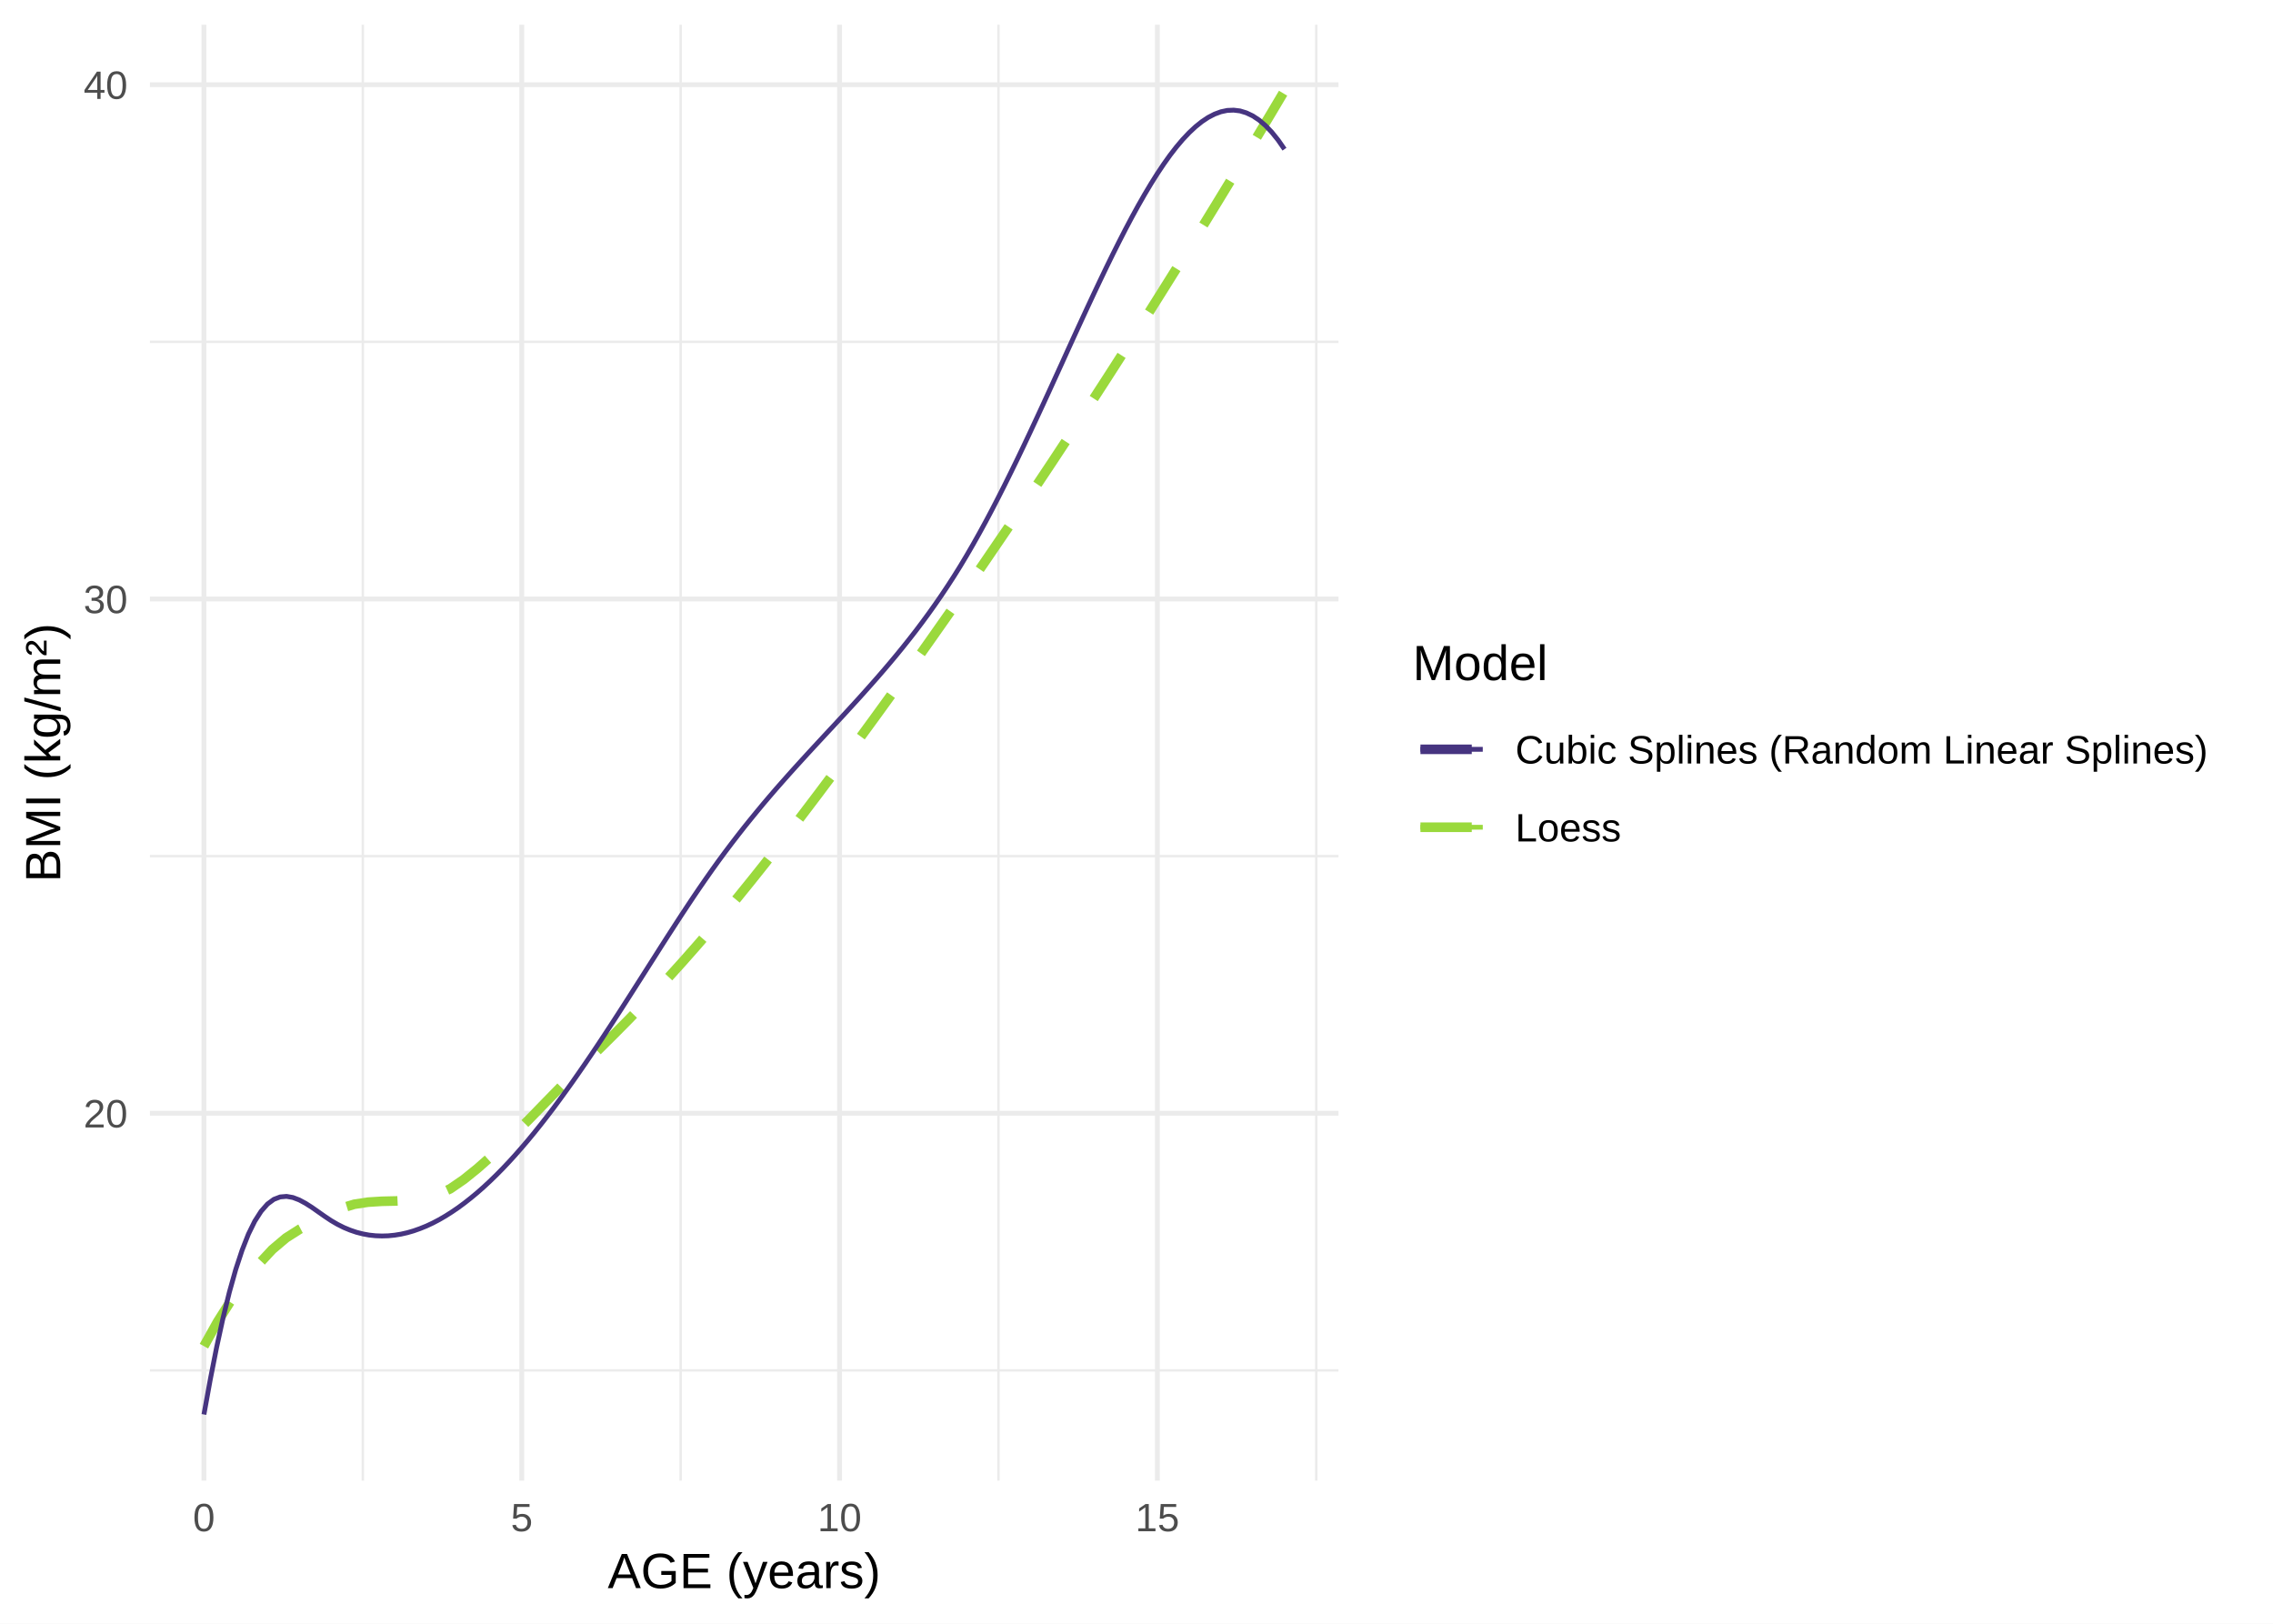
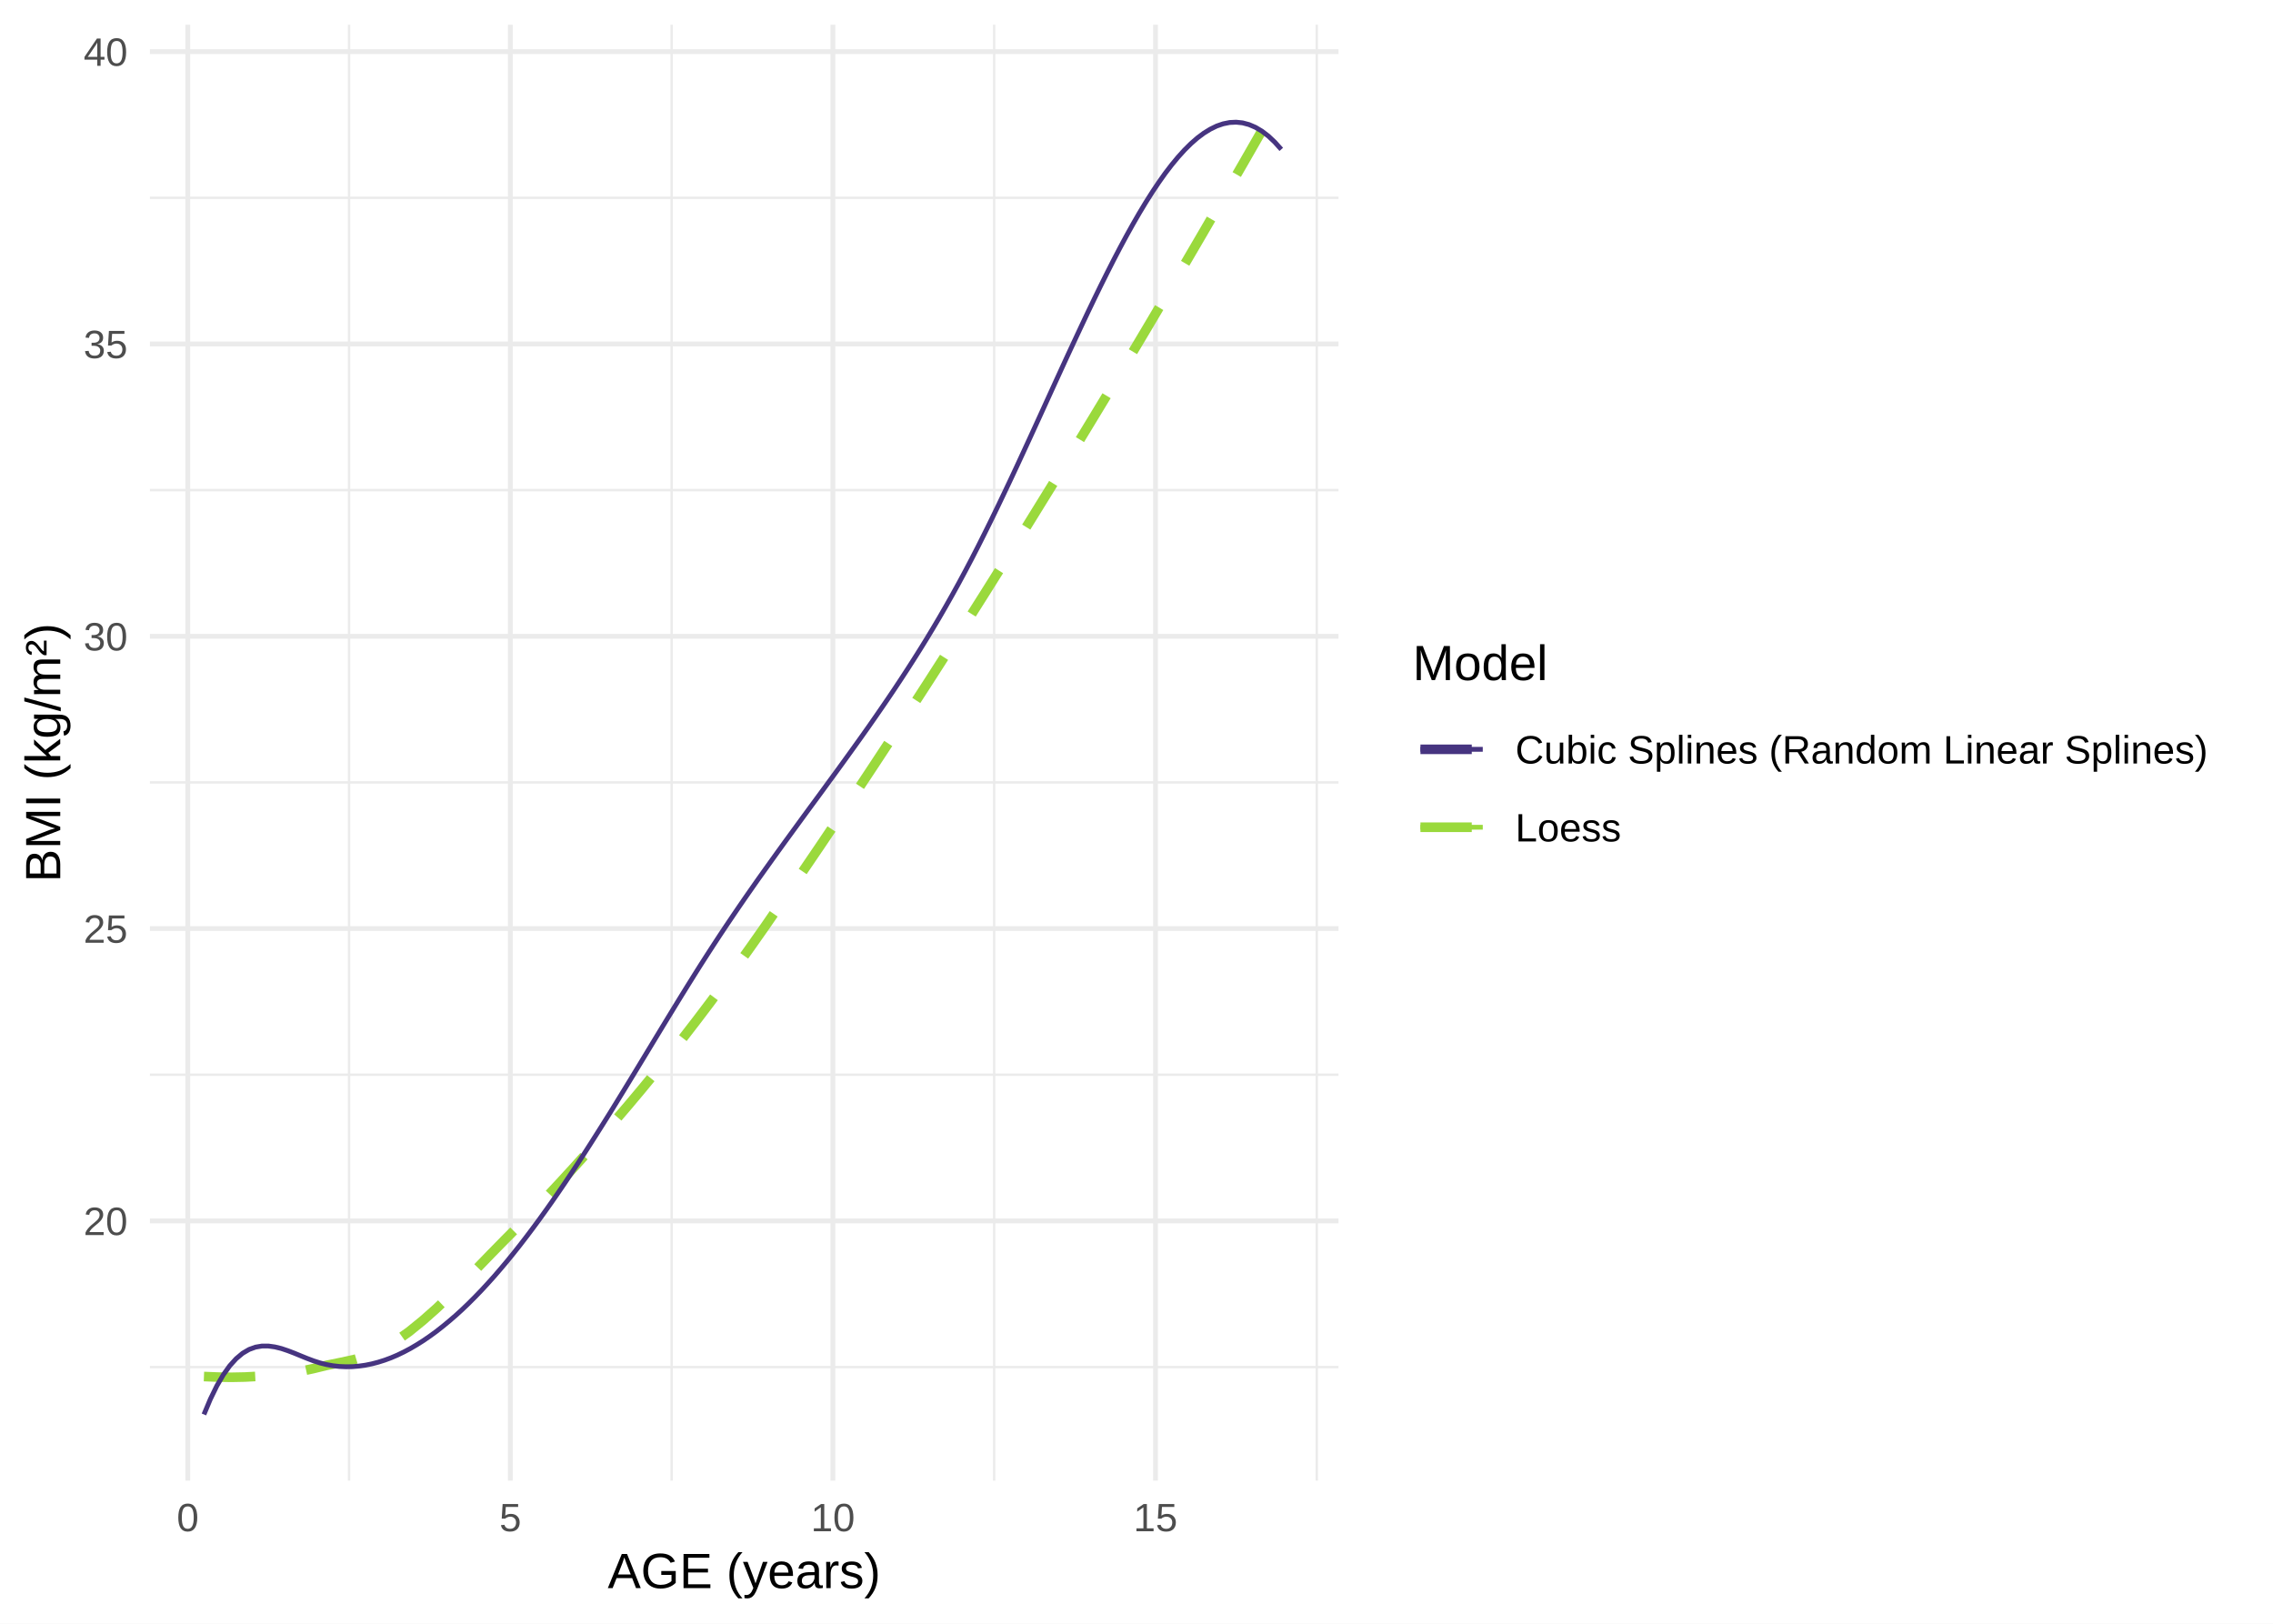
<svg xmlns="http://www.w3.org/2000/svg" class="svglite" width="504.00pt" height="360.00pt" viewBox="0 0 504.00 360.00">
  <defs>
    <style type="text/css">
    .svglite line, .svglite polyline, .svglite polygon, .svglite path, .svglite rect, .svglite circle {
      fill: none;
      stroke: #000000;
      stroke-linecap: round;
      stroke-linejoin: round;
      stroke-miterlimit: 10.00;
    }
  </style>
  </defs>
  <rect width="100%" height="100%" style="stroke: none; fill: #FFFFFF;" />
  <defs>
    <clipPath id="cpMC4wMHw1MDQuMDB8MC4wMHwzNjAuMDA=">
      <rect x="0.00" y="0.00" width="504.00" height="360.00" />
    </clipPath>
  </defs>
  <g clip-path="url(#cpMC4wMHw1MDQuMDB8MC4wMHwzNjAuMDA=)">
</g>
  <defs>
    <clipPath id="cpMzMuMjR8Mjk2Ljc5fDUuNDh8MzI4LjI3">
      <rect x="33.24" y="5.48" width="263.55" height="322.79" />
    </clipPath>
  </defs>
  <g clip-path="url(#cpMzMuMjR8Mjk2Ljc5fDUuNDh8MzI4LjI3)">
-     <polyline points="33.24,303.83 296.79,303.83 " style="stroke-width: 0.53; stroke: #EBEBEB; stroke-linecap: butt;" />
-     <polyline points="33.24,189.81 296.79,189.81 " style="stroke-width: 0.53; stroke: #EBEBEB; stroke-linecap: butt;" />
-     <polyline points="33.24,75.79 296.79,75.79 " style="stroke-width: 0.53; stroke: #EBEBEB; stroke-linecap: butt;" />
-     <polyline points="80.45,328.27 80.45,5.48 " style="stroke-width: 0.53; stroke: #EBEBEB; stroke-linecap: butt;" />
-     <polyline points="150.92,328.27 150.92,5.48 " style="stroke-width: 0.53; stroke: #EBEBEB; stroke-linecap: butt;" />
-     <polyline points="221.39,328.27 221.39,5.48 " style="stroke-width: 0.53; stroke: #EBEBEB; stroke-linecap: butt;" />
-     <polyline points="291.86,328.27 291.86,5.48 " style="stroke-width: 0.53; stroke: #EBEBEB; stroke-linecap: butt;" />
-     <polyline points="33.24,246.82 296.79,246.82 " style="stroke-width: 1.07; stroke: #EBEBEB; stroke-linecap: butt;" />
-     <polyline points="33.24,132.80 296.79,132.80 " style="stroke-width: 1.07; stroke: #EBEBEB; stroke-linecap: butt;" />
-     <polyline points="33.24,18.78 296.79,18.78 " style="stroke-width: 1.07; stroke: #EBEBEB; stroke-linecap: butt;" />
-     <polyline points="45.22,328.27 45.22,5.48 " style="stroke-width: 1.07; stroke: #EBEBEB; stroke-linecap: butt;" />
-     <polyline points="115.69,328.27 115.69,5.48 " style="stroke-width: 1.07; stroke: #EBEBEB; stroke-linecap: butt;" />
-     <polyline points="186.16,328.27 186.16,5.48 " style="stroke-width: 1.07; stroke: #EBEBEB; stroke-linecap: butt;" />
-     <polyline points="256.63,328.27 256.63,5.48 " style="stroke-width: 1.07; stroke: #EBEBEB; stroke-linecap: butt;" />
-     <polyline points="45.22,298.46 48.25,293.03 51.28,288.25 54.32,284.01 57.35,280.29 60.38,277.03 63.42,274.46 66.45,272.53 69.48,270.94 72.51,269.41 75.55,267.91 78.58,266.99 81.61,266.53 84.65,266.34 87.68,266.27 90.71,266.13 93.74,265.75 96.78,264.96 99.81,263.58 102.84,261.50 105.88,259.05 108.91,256.37 111.94,253.52 114.97,250.53 118.01,247.46 121.04,244.34 124.07,241.24 127.11,238.18 130.14,235.23 133.17,232.28 136.20,229.27 139.24,226.20 142.27,223.06 145.30,219.85 148.34,216.57 151.37,213.22 154.40,209.79 157.43,206.29 160.47,202.72 163.50,199.06 166.53,195.32 169.57,191.51 172.60,187.61 175.63,183.66 178.66,179.67 181.70,175.66 184.73,171.61 187.76,167.53 190.80,163.42 193.83,159.28 196.86,155.10 199.89,150.89 202.93,146.65 205.96,142.38 208.99,138.07 212.03,133.74 215.06,129.37 218.09,124.97 221.12,120.53 224.16,116.07 227.19,111.57 230.22,107.05 233.26,102.49 236.29,97.89 239.32,93.27 242.35,88.62 245.39,83.93 248.42,79.21 251.45,74.46 254.49,69.68 257.52,64.87 260.55,60.03 263.58,55.15 266.62,50.25 269.65,45.31 272.68,40.34 275.72,35.34 278.75,30.31 281.78,25.25 284.81,20.15 " style="stroke-width: 2.13; stroke: #9AD93C; stroke-dasharray: 11.38,11.38; stroke-linecap: butt;" />
-     <polyline points="45.22,313.60 46.63,305.83 48.04,298.68 49.45,292.22 50.86,286.48 52.27,281.46 53.68,277.18 55.08,273.62 56.49,270.75 57.90,268.55 59.31,266.95 60.72,265.91 62.13,265.37 63.54,265.25 64.95,265.50 66.36,266.04 67.77,266.80 69.18,267.70 70.59,268.69 72.00,269.68 73.41,270.62 74.82,271.44 76.23,272.15 77.63,272.73 79.04,273.21 80.45,273.57 81.86,273.83 83.27,273.98 84.68,274.03 86.09,273.99 87.50,273.85 88.91,273.62 90.32,273.30 91.73,272.89 93.14,272.39 94.55,271.82 95.96,271.16 97.37,270.42 98.78,269.60 100.18,268.71 101.59,267.75 103.00,266.71 104.41,265.60 105.82,264.43 107.23,263.19 108.64,261.88 110.05,260.51 111.46,259.08 112.87,257.59 114.28,256.04 115.69,254.43 117.10,252.78 118.51,251.07 119.92,249.31 121.33,247.50 122.74,245.65 124.14,243.75 125.55,241.81 126.96,239.84 128.37,237.82 129.78,235.78 131.19,233.70 132.60,231.60 134.01,229.47 135.42,227.32 136.83,225.15 138.24,222.96 139.65,220.76 141.06,218.55 142.47,216.34 143.88,214.12 145.29,211.91 146.69,209.70 148.10,207.50 149.51,205.32 150.92,203.15 152.33,201.01 153.74,198.89 155.15,196.81 156.56,194.77 157.97,192.76 159.38,190.80 160.79,188.89 162.20,187.02 163.61,185.19 165.02,183.39 166.43,181.64 167.84,179.92 169.24,178.23 170.65,176.57 172.06,174.93 173.47,173.33 174.88,171.74 176.29,170.17 177.70,168.62 179.11,167.08 180.52,165.55 181.93,164.03 183.34,162.51 184.75,161.00 186.16,159.48 187.57,157.96 188.98,156.42 190.39,154.88 191.79,153.32 193.20,151.74 194.61,150.14 196.02,148.51 197.43,146.85 198.84,145.16 200.25,143.43 201.66,141.66 203.07,139.85 204.48,137.98 205.89,136.06 207.30,134.08 208.71,132.04 210.12,129.93 211.53,127.75 212.94,125.49 214.34,123.15 215.75,120.72 217.16,118.21 218.57,115.63 219.98,112.97 221.39,110.24 222.80,107.45 224.21,104.60 225.62,101.71 227.03,98.76 228.44,95.77 229.85,92.75 231.26,89.71 232.67,86.64 234.08,83.55 235.49,80.46 236.89,77.37 238.30,74.28 239.71,71.21 241.12,68.16 242.53,65.14 243.94,62.16 245.35,59.22 246.76,56.34 248.17,53.53 249.58,50.78 250.99,48.12 252.40,45.55 253.81,43.08 255.22,40.72 256.63,38.48 258.04,36.37 259.44,34.40 260.85,32.58 262.26,30.91 263.67,29.42 265.08,28.10 266.49,26.97 267.90,26.03 269.31,25.30 270.72,24.78 272.13,24.48 273.54,24.42 274.95,24.59 276.36,25.02 277.77,25.69 279.18,26.62 280.59,27.83 281.99,29.30 283.40,31.05 284.81,33.08 " style="stroke-width: 1.07; stroke: #463480; stroke-linecap: butt;" />
+     <polyline points="33.24,303.09 296.79,303.09 " style="stroke-width: 0.53; stroke: #EBEBEB; stroke-linecap: butt;" />
+     <polyline points="33.24,238.28 296.79,238.28 " style="stroke-width: 0.53; stroke: #EBEBEB; stroke-linecap: butt;" />
+     <polyline points="33.24,173.47 296.79,173.47 " style="stroke-width: 0.53; stroke: #EBEBEB; stroke-linecap: butt;" />
+     <polyline points="33.24,108.66 296.79,108.66 " style="stroke-width: 0.53; stroke: #EBEBEB; stroke-linecap: butt;" />
+     <polyline points="33.24,43.86 296.79,43.86 " style="stroke-width: 0.53; stroke: #EBEBEB; stroke-linecap: butt;" />
+     <polyline points="77.40,328.27 77.40,5.48 " style="stroke-width: 0.53; stroke: #EBEBEB; stroke-linecap: butt;" />
+     <polyline points="148.92,328.27 148.92,5.48 " style="stroke-width: 0.53; stroke: #EBEBEB; stroke-linecap: butt;" />
+     <polyline points="220.44,328.27 220.44,5.48 " style="stroke-width: 0.53; stroke: #EBEBEB; stroke-linecap: butt;" />
+     <polyline points="291.97,328.27 291.97,5.48 " style="stroke-width: 0.53; stroke: #EBEBEB; stroke-linecap: butt;" />
+     <polyline points="33.24,270.68 296.79,270.68 " style="stroke-width: 1.07; stroke: #EBEBEB; stroke-linecap: butt;" />
+     <polyline points="33.24,205.87 296.79,205.87 " style="stroke-width: 1.07; stroke: #EBEBEB; stroke-linecap: butt;" />
+     <polyline points="33.24,141.07 296.79,141.07 " style="stroke-width: 1.07; stroke: #EBEBEB; stroke-linecap: butt;" />
+     <polyline points="33.24,76.26 296.79,76.26 " style="stroke-width: 1.07; stroke: #EBEBEB; stroke-linecap: butt;" />
+     <polyline points="33.24,11.45 296.79,11.45 " style="stroke-width: 1.07; stroke: #EBEBEB; stroke-linecap: butt;" />
+     <polyline points="41.64,328.27 41.64,5.48 " style="stroke-width: 1.07; stroke: #EBEBEB; stroke-linecap: butt;" />
+     <polyline points="113.16,328.27 113.16,5.48 " style="stroke-width: 1.07; stroke: #EBEBEB; stroke-linecap: butt;" />
+     <polyline points="184.68,328.27 184.68,5.48 " style="stroke-width: 1.07; stroke: #EBEBEB; stroke-linecap: butt;" />
+     <polyline points="256.21,328.27 256.21,5.48 " style="stroke-width: 1.07; stroke: #EBEBEB; stroke-linecap: butt;" />
+     <polyline points="45.22,305.19 48.25,305.31 51.28,305.36 54.32,305.30 57.35,305.14 60.38,304.90 63.42,304.56 66.45,304.08 69.48,303.43 72.51,302.69 75.55,302.07 78.58,301.41 81.61,300.51 84.65,299.18 87.68,297.39 90.71,295.24 93.74,292.78 96.78,290.09 99.81,287.20 102.84,284.18 105.88,281.08 108.91,277.95 111.94,274.86 114.97,271.81 118.01,268.71 121.04,265.54 124.07,262.29 127.11,258.98 130.14,255.61 133.17,252.17 136.20,248.67 139.24,245.12 142.27,241.51 145.30,237.82 148.34,234.06 151.37,230.22 154.40,226.30 157.43,222.30 160.47,218.22 163.50,214.05 166.53,209.81 169.57,205.49 172.60,201.09 175.63,196.67 178.66,192.22 181.70,187.75 184.73,183.25 187.76,178.72 190.80,174.16 193.83,169.58 196.86,164.97 199.89,160.34 202.93,155.67 205.96,150.99 208.99,146.27 212.03,141.53 215.06,136.76 218.09,131.97 221.12,127.15 224.16,122.31 227.19,117.44 230.22,112.54 233.26,107.62 236.29,102.68 239.32,97.70 242.35,92.71 245.39,87.69 248.42,82.64 251.45,77.57 254.49,72.47 257.52,67.35 260.55,62.20 263.58,57.03 266.62,51.83 269.65,46.61 272.68,41.37 275.72,36.10 278.75,30.81 281.78,25.49 284.81,20.15 " style="stroke-width: 2.13; stroke: #9AD93C; stroke-dasharray: 11.38,11.38; stroke-linecap: butt;" />
+     <polyline points="45.22,313.60 46.65,310.19 48.08,307.26 49.51,304.81 50.94,302.81 52.37,301.23 53.80,300.03 55.23,299.19 56.66,298.67 58.09,298.43 59.52,298.43 60.95,298.63 62.38,298.98 63.81,299.46 65.25,300.01 66.68,300.60 68.11,301.18 69.54,301.72 70.97,302.18 72.40,302.54 73.83,302.80 75.26,302.96 76.69,303.02 78.12,303.00 79.55,302.88 80.98,302.68 82.41,302.39 83.84,302.02 85.27,301.57 86.70,301.04 88.13,300.43 89.56,299.74 90.99,298.98 92.42,298.14 93.85,297.24 95.28,296.26 96.71,295.22 98.14,294.10 99.57,292.92 101.01,291.68 102.44,290.38 103.87,289.01 105.30,287.58 106.73,286.10 108.16,284.55 109.59,282.96 111.02,281.30 112.45,279.60 113.88,277.84 115.31,276.04 116.74,274.18 118.17,272.28 119.60,270.34 121.03,268.35 122.46,266.33 123.89,264.26 125.32,262.16 126.75,260.02 128.18,257.85 129.61,255.65 131.04,253.42 132.47,251.17 133.90,248.90 135.34,246.60 136.77,244.28 138.20,241.95 139.63,239.61 141.06,237.26 142.49,234.90 143.92,232.54 145.35,230.18 146.78,227.82 148.21,225.47 149.64,223.13 151.07,220.80 152.50,218.49 153.93,216.20 155.36,213.93 156.79,211.70 158.22,209.49 159.65,207.31 161.08,205.16 162.51,203.04 163.94,200.94 165.37,198.86 166.80,196.81 168.23,194.77 169.67,192.75 171.10,190.75 172.53,188.76 173.96,186.78 175.39,184.82 176.82,182.86 178.25,180.90 179.68,178.95 181.11,177.01 182.54,175.06 183.97,173.10 185.40,171.15 186.83,169.18 188.26,167.20 189.69,165.21 191.12,163.21 192.55,161.19 193.98,159.14 195.41,157.07 196.84,154.98 198.27,152.86 199.70,150.70 201.13,148.51 202.56,146.28 204.00,144.00 205.43,141.69 206.86,139.32 208.29,136.91 209.72,134.43 211.15,131.90 212.58,129.31 214.01,126.65 215.44,123.93 216.87,121.15 218.30,118.30 219.73,115.41 221.16,112.47 222.59,109.48 224.02,106.46 225.45,103.41 226.88,100.32 228.31,97.22 229.74,94.10 231.17,90.97 232.60,87.83 234.03,84.70 235.46,81.58 236.89,78.47 238.33,75.38 239.76,72.32 241.19,69.29 242.62,66.31 244.05,63.37 245.48,60.50 246.91,57.68 248.34,54.94 249.77,52.28 251.20,49.71 252.63,47.23 254.06,44.86 255.49,42.60 256.92,40.46 258.35,38.44 259.78,36.57 261.21,34.84 262.64,33.26 264.07,31.84 265.50,30.59 266.93,29.52 268.36,28.64 269.79,27.94 271.22,27.45 272.66,27.16 274.09,27.09 275.52,27.24 276.95,27.62 278.38,28.23 279.81,29.08 281.24,30.17 282.67,31.52 284.10,33.12 " style="stroke-width: 1.07; stroke: #463480; stroke-linecap: butt;" />
  </g>
  <g clip-path="url(#cpMC4wMHw1MDQuMDB8MC4wMHwzNjAuMDA=)">
-     <text x="28.31" y="249.97" text-anchor="end" style="font-size: 8.80px; fill: #4D4D4D; font-family: Arial;" textLength="9.79px" lengthAdjust="spacingAndGlyphs">20</text>
-     <text x="28.31" y="135.95" text-anchor="end" style="font-size: 8.80px; fill: #4D4D4D; font-family: Arial;" textLength="9.79px" lengthAdjust="spacingAndGlyphs">30</text>
-     <text x="28.31" y="21.93" text-anchor="end" style="font-size: 8.80px; fill: #4D4D4D; font-family: Arial;" textLength="9.79px" lengthAdjust="spacingAndGlyphs">40</text>
-     <text x="45.22" y="339.50" text-anchor="middle" style="font-size: 8.80px; fill: #4D4D4D; font-family: Arial;" textLength="4.90px" lengthAdjust="spacingAndGlyphs">0</text>
-     <text x="115.69" y="339.50" text-anchor="middle" style="font-size: 8.80px; fill: #4D4D4D; font-family: Arial;" textLength="4.90px" lengthAdjust="spacingAndGlyphs">5</text>
-     <text x="186.16" y="339.50" text-anchor="middle" style="font-size: 8.80px; fill: #4D4D4D; font-family: Arial;" textLength="9.79px" lengthAdjust="spacingAndGlyphs">10</text>
-     <text x="256.63" y="339.50" text-anchor="middle" style="font-size: 8.80px; fill: #4D4D4D; font-family: Arial;" textLength="9.79px" lengthAdjust="spacingAndGlyphs">15</text>
+     <text x="28.31" y="273.83" text-anchor="end" style="font-size: 8.80px; fill: #4D4D4D; font-family: Arial;" textLength="9.79px" lengthAdjust="spacingAndGlyphs">20</text>
+     <text x="28.31" y="209.02" text-anchor="end" style="font-size: 8.80px; fill: #4D4D4D; font-family: Arial;" textLength="9.79px" lengthAdjust="spacingAndGlyphs">25</text>
+     <text x="28.31" y="144.22" text-anchor="end" style="font-size: 8.80px; fill: #4D4D4D; font-family: Arial;" textLength="9.79px" lengthAdjust="spacingAndGlyphs">30</text>
+     <text x="28.31" y="79.41" text-anchor="end" style="font-size: 8.80px; fill: #4D4D4D; font-family: Arial;" textLength="9.79px" lengthAdjust="spacingAndGlyphs">35</text>
+     <text x="28.31" y="14.60" text-anchor="end" style="font-size: 8.80px; fill: #4D4D4D; font-family: Arial;" textLength="9.79px" lengthAdjust="spacingAndGlyphs">40</text>
+     <text x="41.64" y="339.50" text-anchor="middle" style="font-size: 8.80px; fill: #4D4D4D; font-family: Arial;" textLength="4.90px" lengthAdjust="spacingAndGlyphs">0</text>
+     <text x="113.16" y="339.50" text-anchor="middle" style="font-size: 8.80px; fill: #4D4D4D; font-family: Arial;" textLength="4.90px" lengthAdjust="spacingAndGlyphs">5</text>
+     <text x="184.68" y="339.50" text-anchor="middle" style="font-size: 8.80px; fill: #4D4D4D; font-family: Arial;" textLength="9.79px" lengthAdjust="spacingAndGlyphs">10</text>
+     <text x="256.21" y="339.50" text-anchor="middle" style="font-size: 8.80px; fill: #4D4D4D; font-family: Arial;" textLength="9.79px" lengthAdjust="spacingAndGlyphs">15</text>
    <text x="165.02" y="352.10" text-anchor="middle" style="font-size: 11.00px; font-family: Arial;" textLength="60.53px" lengthAdjust="spacingAndGlyphs">AGE (years)</text>
    <text transform="translate(13.36,166.88) rotate(-90)" text-anchor="middle" style="font-size: 11.00px; font-family: Arial;" textLength="57.46px" lengthAdjust="spacingAndGlyphs">BMI (kg/m²)</text>
    <text x="313.23" y="150.79" style="font-size: 11.00px; font-family: Arial;" textLength="29.97px" lengthAdjust="spacingAndGlyphs">Model</text>
    <line x1="314.96" y1="166.13" x2="328.78" y2="166.13" style="stroke-width: 2.13; stroke: #463480; stroke-dasharray: 11.38,11.38; stroke-linecap: butt;" />
    <line x1="314.96" y1="166.13" x2="328.78" y2="166.13" style="stroke-width: 1.07; stroke: #463480; stroke-linecap: butt;" />
    <line x1="314.96" y1="183.41" x2="328.78" y2="183.41" style="stroke-width: 2.13; stroke: #9AD93C; stroke-dasharray: 11.38,11.38; stroke-linecap: butt;" />
    <line x1="314.96" y1="183.41" x2="328.78" y2="183.41" style="stroke-width: 1.07; stroke: #9AD93C; stroke-linecap: butt;" />
    <text x="335.99" y="169.28" style="font-size: 8.80px; font-family: Arial;" textLength="153.59px" lengthAdjust="spacingAndGlyphs">Cubic Splines (Random Linear Splines)</text>
    <text x="335.99" y="186.56" style="font-size: 8.80px; font-family: Arial;" textLength="23.49px" lengthAdjust="spacingAndGlyphs">Loess</text>
  </g>
</svg>
